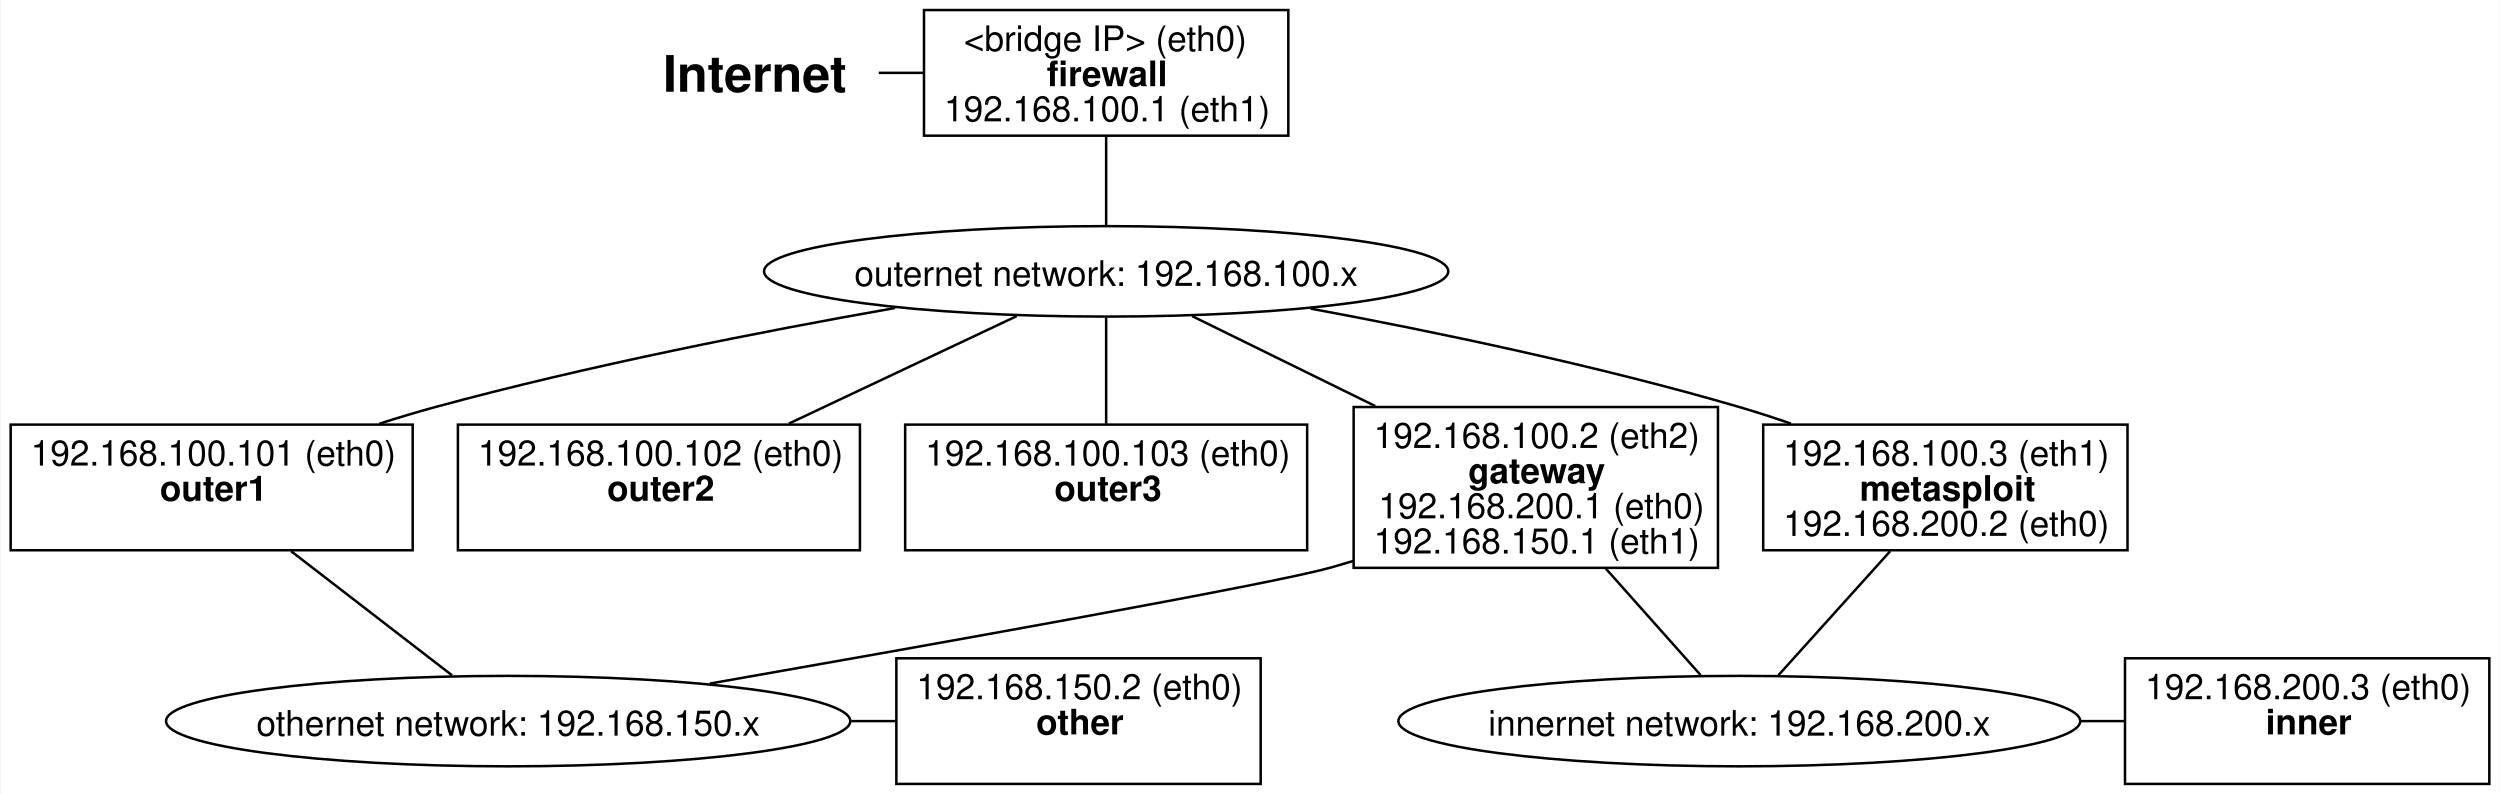
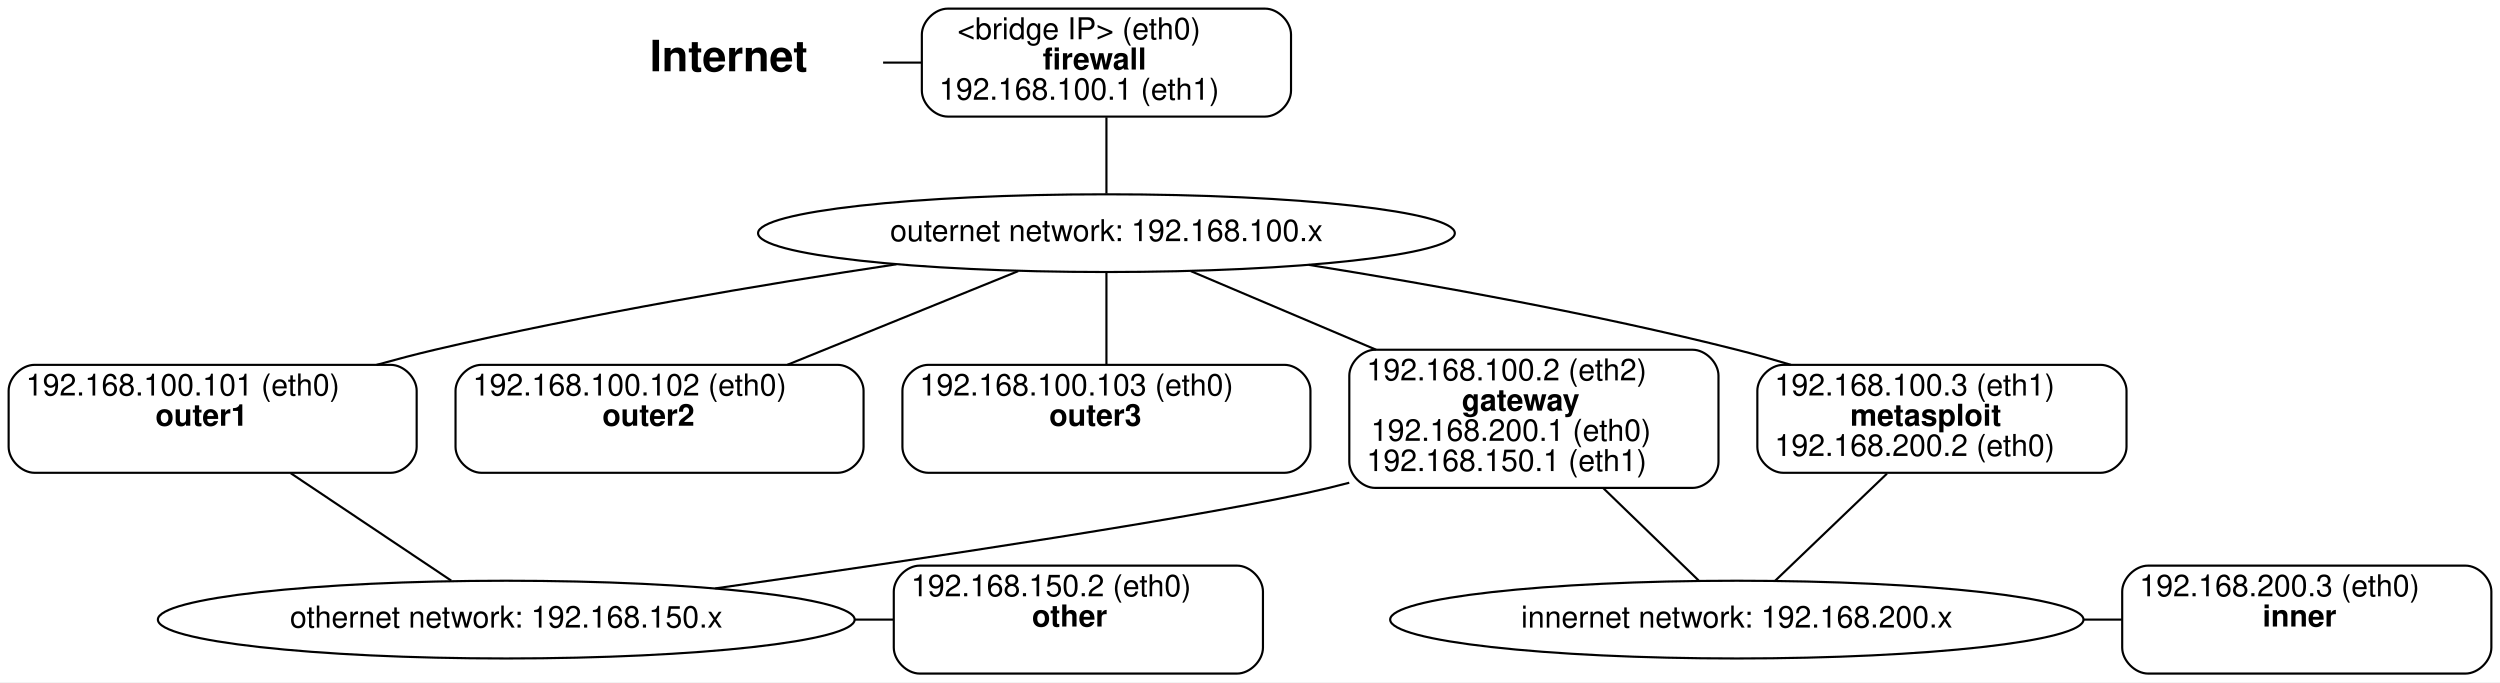
- <svg xmlns="http://www.w3.org/2000/svg" width="995pt" height="316pt" viewBox="0.00 0.00 994.50 316.00">
+ <svg xmlns="http://www.w3.org/2000/svg" width="1158pt" height="316pt" viewBox="0.00 0.00 1158.00 316.00">
  <g id="page0,1_graph0" class="graph" transform="scale(1 1) rotate(0) translate(4 312)">
-     <polygon fill="white" stroke="none" points="-4,4 -4,-312 990.5,-312 990.5,4 -4,4" />
+     <polygon fill="white" stroke="transparent" points="-4,4 -4,-312 1154,-312 1154,4 -4,4" />
    <g id="node1" class="node">
-       <ellipse fill="none" stroke="black" cx="436" cy="-204" rx="136.16" ry="18" />
-       <text text-anchor="middle" x="436" y="-198.2" font-family="Helvetica,sans-Serif" font-size="14.00">outernet network: 192.168.100.x</text>
+       <ellipse fill="none" stroke="black" cx="508.5" cy="-204" rx="161.37" ry="18" />
+       <text text-anchor="middle" x="508.5" y="-200.3" font-family="Helvetica,sans-Serif" font-size="14.00">outernet network: 192.168.100.x</text>
    </g>
    <g id="node6" class="node">
-       <polygon fill="none" stroke="black" points="160,-143 0,-143 0,-93 160,-93 160,-143" />
-       <text text-anchor="start" x="8" y="-126.7" font-family="Helvetica,sans-Serif" font-size="14.00"> 192.168.100.101 (eth0)</text>
-       <text text-anchor="start" x="59.38" y="-112.7" font-family="Helvetica,sans-Serif" font-weight="bold" font-size="14.00">outer1</text>
-       <text text-anchor="start" x="76.25" y="-98.7" font-family="Helvetica,sans-Serif" font-size="14.00">  </text>
+       <path fill="none" stroke="black" d="M177,-143C177,-143 12,-143 12,-143 6,-143 0,-137 0,-131 0,-131 0,-105 0,-105 0,-99 6,-93 12,-93 12,-93 177,-93 177,-93 183,-93 189,-99 189,-105 189,-105 189,-131 189,-131 189,-137 183,-143 177,-143" />
+       <text text-anchor="start" x="8" y="-128.8" font-family="Helvetica,sans-Serif" font-size="14.00"> 192.168.100.101 (eth0)</text>
+       <text text-anchor="start" x="68" y="-114.8" font-family="Helvetica,sans-Serif" font-weight="bold" font-size="14.00">outer1</text>
+       <text text-anchor="start" x="89.5" y="-100.8" font-family="Helvetica,sans-Serif" font-size="14.00">  </text>
    </g>
    <g id="edge3" class="edge">
-       <path fill="none" stroke="black" d="M352.02,-189.42C299.09,-180.11 229.54,-166.47 169,-150 161.74,-148.02 154.21,-145.76 146.75,-143.37" />
+       <path fill="none" stroke="black" d="M411.22,-189.58C349.59,-180.3 268.42,-166.65 197.5,-150 188.68,-147.93 179.51,-145.53 170.43,-143" />
    </g>
    <g id="node7" class="node">
-       <polygon fill="none" stroke="black" points="338,-143 178,-143 178,-93 338,-93 338,-143" />
-       <text text-anchor="start" x="186" y="-126.7" font-family="Helvetica,sans-Serif" font-size="14.00"> 192.168.100.102 (eth0)</text>
-       <text text-anchor="start" x="237.38" y="-112.7" font-family="Helvetica,sans-Serif" font-weight="bold" font-size="14.00">outer2</text>
-       <text text-anchor="start" x="254.25" y="-98.7" font-family="Helvetica,sans-Serif" font-size="14.00">  </text>
+       <path fill="none" stroke="black" d="M384,-143C384,-143 219,-143 219,-143 213,-143 207,-137 207,-131 207,-131 207,-105 207,-105 207,-99 213,-93 219,-93 219,-93 384,-93 384,-93 390,-93 396,-99 396,-105 396,-105 396,-131 396,-131 396,-137 390,-143 384,-143" />
+       <text text-anchor="start" x="215" y="-128.8" font-family="Helvetica,sans-Serif" font-size="14.00"> 192.168.100.102 (eth0)</text>
+       <text text-anchor="start" x="275" y="-114.8" font-family="Helvetica,sans-Serif" font-weight="bold" font-size="14.00">outer2</text>
+       <text text-anchor="start" x="296.5" y="-100.8" font-family="Helvetica,sans-Serif" font-size="14.00">  </text>
    </g>
    <g id="edge4" class="edge">
-       <path fill="none" stroke="black" d="M400.41,-186.2C374.43,-173.95 338.83,-157.15 309.72,-143.41" />
+       <path fill="none" stroke="black" d="M467.6,-186.4C437.09,-174.02 394.94,-156.92 360.74,-143.04" />
    </g>
    <g id="node8" class="node">
-       <polygon fill="none" stroke="black" points="516,-143 356,-143 356,-93 516,-93 516,-143" />
-       <text text-anchor="start" x="364" y="-126.7" font-family="Helvetica,sans-Serif" font-size="14.00"> 192.168.100.103 (eth0)</text>
-       <text text-anchor="start" x="415.38" y="-112.7" font-family="Helvetica,sans-Serif" font-weight="bold" font-size="14.00">outer3</text>
-       <text text-anchor="start" x="432.25" y="-98.7" font-family="Helvetica,sans-Serif" font-size="14.00">  </text>
+       <path fill="none" stroke="black" d="M591,-143C591,-143 426,-143 426,-143 420,-143 414,-137 414,-131 414,-131 414,-105 414,-105 414,-99 420,-93 426,-93 426,-93 591,-93 591,-93 597,-93 603,-99 603,-105 603,-105 603,-131 603,-131 603,-137 597,-143 591,-143" />
+       <text text-anchor="start" x="422" y="-128.8" font-family="Helvetica,sans-Serif" font-size="14.00"> 192.168.100.103 (eth0)</text>
+       <text text-anchor="start" x="482" y="-114.8" font-family="Helvetica,sans-Serif" font-weight="bold" font-size="14.00">outer3</text>
+       <text text-anchor="start" x="503.5" y="-100.8" font-family="Helvetica,sans-Serif" font-size="14.00">  </text>
    </g>
    <g id="edge5" class="edge">
-       <path fill="none" stroke="black" d="M436,-185.6C436,-173.39 436,-156.9 436,-143.39" />
+       <path fill="none" stroke="black" d="M508.5,-185.6C508.5,-173.29 508.5,-156.64 508.5,-143.07" />
    </g>
    <g id="node9" class="node">
-       <polygon fill="none" stroke="black" points="679.5,-150 534.5,-150 534.5,-86 679.5,-86 679.5,-150" />
-       <text text-anchor="start" x="542.5" y="-133.7" font-family="Helvetica,sans-Serif" font-size="14.00"> 192.168.100.2 (eth2)</text>
-       <text text-anchor="start" x="580" y="-119.7" font-family="Helvetica,sans-Serif" font-weight="bold" font-size="14.00">gateway</text>
-       <text text-anchor="start" x="544.38" y="-105.7" font-family="Helvetica,sans-Serif" font-size="14.00">192.168.200.1 (eth0)</text>
-       <text text-anchor="start" x="542.5" y="-91.7" font-family="Helvetica,sans-Serif" font-size="14.00">192.168.150.1 (eth1) </text>
+       <path fill="none" stroke="black" d="M780,-150C780,-150 633,-150 633,-150 627,-150 621,-144 621,-138 621,-138 621,-98 621,-98 621,-92 627,-86 633,-86 633,-86 780,-86 780,-86 786,-86 792,-92 792,-98 792,-98 792,-138 792,-138 792,-144 786,-150 780,-150" />
+       <text text-anchor="start" x="629" y="-135.8" font-family="Helvetica,sans-Serif" font-size="14.00"> 192.168.100.2 (eth2)</text>
+       <text text-anchor="start" x="673" y="-121.8" font-family="Helvetica,sans-Serif" font-weight="bold" font-size="14.00">gateway</text>
+       <text text-anchor="start" x="631" y="-107.8" font-family="Helvetica,sans-Serif" font-size="14.00">192.168.200.1 (eth0)</text>
+       <text text-anchor="start" x="629" y="-93.8" font-family="Helvetica,sans-Serif" font-size="14.00">192.168.150.1 (eth1) </text>
    </g>
    <g id="edge8" class="edge">
-       <path fill="none" stroke="black" d="M470.19,-186.2C491.05,-175.96 518.37,-162.54 543.11,-150.38" />
+       <path fill="none" stroke="black" d="M547.62,-186.4C572.07,-176.03 604.34,-162.34 633.4,-150.01" />
    </g>
    <g id="node10" class="node">
-       <polygon fill="none" stroke="black" points="842.5,-143 697.5,-143 697.5,-93 842.5,-93 842.5,-143" />
-       <text text-anchor="start" x="705.5" y="-126.7" font-family="Helvetica,sans-Serif" font-size="14.00"> 192.168.100.3 (eth1)</text>
-       <text text-anchor="start" x="735.88" y="-112.7" font-family="Helvetica,sans-Serif" font-weight="bold" font-size="14.00">metasploit</text>
-       <text text-anchor="start" x="705.5" y="-98.7" font-family="Helvetica,sans-Serif" font-size="14.00">192.168.200.2 (eth0) </text>
+       <path fill="none" stroke="black" d="M969,-143C969,-143 822,-143 822,-143 816,-143 810,-137 810,-131 810,-131 810,-105 810,-105 810,-99 816,-93 822,-93 822,-93 969,-93 969,-93 975,-93 981,-99 981,-105 981,-105 981,-131 981,-131 981,-137 975,-143 969,-143" />
+       <text text-anchor="start" x="818" y="-128.8" font-family="Helvetica,sans-Serif" font-size="14.00"> 192.168.100.3 (eth1)</text>
+       <text text-anchor="start" x="853" y="-114.8" font-family="Helvetica,sans-Serif" font-weight="bold" font-size="14.00">metasploit</text>
+       <text text-anchor="start" x="818" y="-100.8" font-family="Helvetica,sans-Serif" font-size="14.00">192.168.200.2 (eth0) </text>
    </g>
    <g id="edge6" class="edge">
-       <path fill="none" stroke="black" d="M517.36,-189.18C567.12,-179.92 631.79,-166.43 688,-150 694.72,-148.04 701.67,-145.78 708.56,-143.39" />
+       <path fill="none" stroke="black" d="M602.23,-189.31C659.85,-180.08 734.94,-166.57 800.5,-150 808.66,-147.94 817.13,-145.55 825.52,-143.02" />
    </g>
    <g id="node2" class="node">
-       <ellipse fill="none" stroke="black" cx="688" cy="-25" rx="135.68" ry="18" />
-       <text text-anchor="middle" x="688" y="-19.2" font-family="Helvetica,sans-Serif" font-size="14.00">innernet network: 192.168.200.x</text>
+       <ellipse fill="none" stroke="black" cx="800.5" cy="-25" rx="160.57" ry="18" />
+       <text text-anchor="middle" x="800.5" y="-21.3" font-family="Helvetica,sans-Serif" font-size="14.00">innernet network: 192.168.200.x</text>
    </g>
    <g id="node11" class="node">
-       <polygon fill="none" stroke="black" points="986.5,-50 841.5,-50 841.5,0 986.5,0 986.5,-50" />
-       <text text-anchor="start" x="849.5" y="-33.7" font-family="Helvetica,sans-Serif" font-size="14.00"> 192.168.200.3 (eth0)</text>
-       <text text-anchor="start" x="897.5" y="-19.7" font-family="Helvetica,sans-Serif" font-weight="bold" font-size="14.00">inner</text>
-       <text text-anchor="start" x="910.25" y="-5.7" font-family="Helvetica,sans-Serif" font-size="14.00">  </text>
+       <path fill="none" stroke="black" d="M1138,-50C1138,-50 991,-50 991,-50 985,-50 979,-44 979,-38 979,-38 979,-12 979,-12 979,-6 985,0 991,0 991,0 1138,0 1138,0 1144,0 1150,-6 1150,-12 1150,-12 1150,-38 1150,-38 1150,-44 1144,-50 1138,-50" />
+       <text text-anchor="start" x="987" y="-35.8" font-family="Helvetica,sans-Serif" font-size="14.00"> 192.168.200.3 (eth0)</text>
+       <text text-anchor="start" x="1044" y="-21.8" font-family="Helvetica,sans-Serif" font-weight="bold" font-size="14.00">inner</text>
+       <text text-anchor="start" x="1059.5" y="-7.8" font-family="Helvetica,sans-Serif" font-size="14.00">  </text>
    </g>
    <g id="edge10" class="edge">
-       <path fill="none" stroke="black" d="M823.95,-25C829.7,-25 835.44,-25 841.19,-25" />
+       <path fill="none" stroke="black" d="M961.12,-25C967.04,-25 972.96,-25 978.89,-25" />
    </g>
    <g id="node3" class="node">
-       <ellipse fill="none" stroke="black" cx="198" cy="-25" rx="136.16" ry="18" />
-       <text text-anchor="middle" x="198" y="-19.2" font-family="Helvetica,sans-Serif" font-size="14.00">othernet network: 192.168.150.x</text>
+       <ellipse fill="none" stroke="black" cx="230.5" cy="-25" rx="161.37" ry="18" />
+       <text text-anchor="middle" x="230.5" y="-21.3" font-family="Helvetica,sans-Serif" font-size="14.00">othernet network: 192.168.150.x</text>
    </g>
    <g id="edge11" class="edge">
-       <path fill="none" stroke="black" d="M278.28,-39.95C367.32,-55.55 501.58,-79.48 525,-86 528.08,-86.86 531.2,-87.78 534.35,-88.76" />
+       <path fill="none" stroke="black" d="M327.31,-39.45C421.91,-52.92 559.09,-73.41 611.5,-86 614.62,-86.75 617.79,-87.55 620.97,-88.4" />
    </g>
    <g id="node12" class="node">
-       <polygon fill="none" stroke="black" points="497.5,-50 352.5,-50 352.5,0 497.5,0 497.5,-50" />
-       <text text-anchor="start" x="360.5" y="-33.7" font-family="Helvetica,sans-Serif" font-size="14.00"> 192.168.150.2 (eth0)</text>
-       <text text-anchor="start" x="408.12" y="-19.7" font-family="Helvetica,sans-Serif" font-weight="bold" font-size="14.00">other</text>
-       <text text-anchor="start" x="421.25" y="-5.7" font-family="Helvetica,sans-Serif" font-size="14.00">  </text>
+       <path fill="none" stroke="black" d="M569,-50C569,-50 422,-50 422,-50 416,-50 410,-44 410,-38 410,-38 410,-12 410,-12 410,-6 416,0 422,0 422,0 569,0 569,0 575,0 581,-6 581,-12 581,-12 581,-38 581,-38 581,-44 575,-50 569,-50" />
+       <text text-anchor="start" x="418" y="-35.8" font-family="Helvetica,sans-Serif" font-size="14.00"> 192.168.150.2 (eth0)</text>
+       <text text-anchor="start" x="474" y="-21.8" font-family="Helvetica,sans-Serif" font-weight="bold" font-size="14.00">other</text>
+       <text text-anchor="start" x="490.5" y="-7.8" font-family="Helvetica,sans-Serif" font-size="14.00">  </text>
    </g>
    <g id="edge12" class="edge">
-       <path fill="none" stroke="black" d="M334.55,-25C340.44,-25 346.33,-25 352.22,-25" />
+       <path fill="none" stroke="black" d="M391.73,-25C397.81,-25 403.89,-25 409.97,-25" />
    </g>
    <g id="node4" class="node">
-       <text text-anchor="start" x="254.38" y="-275.5" font-family="Helvetica,sans-Serif" font-size="20.00"> </text>
-       <text text-anchor="start" x="259.62" y="-275.5" font-family="Helvetica,sans-Serif" font-weight="bold" font-size="20.00">Internet</text>
-       <text text-anchor="start" x="332.38" y="-275.5" font-family="Helvetica,sans-Serif" font-size="20.00"> </text>
+       <text text-anchor="start" x="290" y="-279" font-family="Helvetica,sans-Serif" font-size="20.00"> </text>
+       <text text-anchor="start" x="297" y="-279" font-family="Helvetica,sans-Serif" font-weight="bold" font-size="20.00">Internet</text>
+       <text text-anchor="start" x="390" y="-279" font-family="Helvetica,sans-Serif" font-size="20.00"> </text>
    </g>
    <g id="node5" class="node">
-       <polygon fill="none" stroke="black" points="508.5,-308 363.5,-308 363.5,-258 508.5,-258 508.5,-308" />
-       <text text-anchor="start" x="379.38" y="-291.7" font-family="Helvetica,sans-Serif" font-size="14.00"> &lt;bridge IP&gt; (eth0)</text>
-       <text text-anchor="start" x="412.38" y="-277.7" font-family="Helvetica,sans-Serif" font-weight="bold" font-size="14.00">firewall</text>
-       <text text-anchor="start" x="371.5" y="-263.7" font-family="Helvetica,sans-Serif" font-size="14.00">192.168.100.1 (eth1) </text>
+       <path fill="none" stroke="black" d="M582,-308C582,-308 435,-308 435,-308 429,-308 423,-302 423,-296 423,-296 423,-270 423,-270 423,-264 429,-258 435,-258 435,-258 582,-258 582,-258 588,-258 594,-264 594,-270 594,-270 594,-296 594,-296 594,-302 588,-308 582,-308" />
+       <text text-anchor="start" x="439.5" y="-293.8" font-family="Helvetica,sans-Serif" font-size="14.00"> &lt;bridge IP&gt; (eth0)</text>
+       <text text-anchor="start" x="479" y="-279.8" font-family="Helvetica,sans-Serif" font-weight="bold" font-size="14.00">firewall</text>
+       <text text-anchor="start" x="431" y="-265.8" font-family="Helvetica,sans-Serif" font-size="14.00">192.168.100.1 (eth1) </text>
    </g>
    <g id="edge1" class="edge">
-       <path fill="none" stroke="black" d="M345.49,-283C351.38,-283 357.28,-283 363.17,-283" />
+       <path fill="none" stroke="black" d="M405.05,-283C410.98,-283 416.91,-283 422.83,-283" />
    </g>
    <g id="edge2" class="edge">
-       <path fill="none" stroke="black" d="M436,-257.64C436,-246.18 436,-232.79 436,-222.38" />
+       <path fill="none" stroke="black" d="M508.5,-257.64C508.5,-246.18 508.5,-232.79 508.5,-222.38" />
    </g>
    <g id="edge13" class="edge">
-       <path fill="none" stroke="black" d="M111.62,-92.61C131.83,-77.03 157.54,-57.2 175.64,-43.24" />
+       <path fill="none" stroke="black" d="M130.59,-92.85C154.04,-77.16 184.04,-57.09 205.02,-43.05" />
    </g>
    <g id="edge9" class="edge">
-       <path fill="none" stroke="black" d="M634.88,-85.68C647.51,-71.49 661.96,-55.26 672.59,-43.31" />
+       <path fill="none" stroke="black" d="M738.59,-85.94C753.37,-71.62 770.35,-55.18 782.79,-43.15" />
    </g>
    <g id="edge7" class="edge">
-       <path fill="none" stroke="black" d="M748.03,-92.61C733.98,-77.03 716.12,-57.2 703.54,-43.24" />
+       <path fill="none" stroke="black" d="M870.04,-92.61C853.66,-76.92 832.79,-56.93 818.21,-42.96" />
    </g>
  </g>
</svg>
